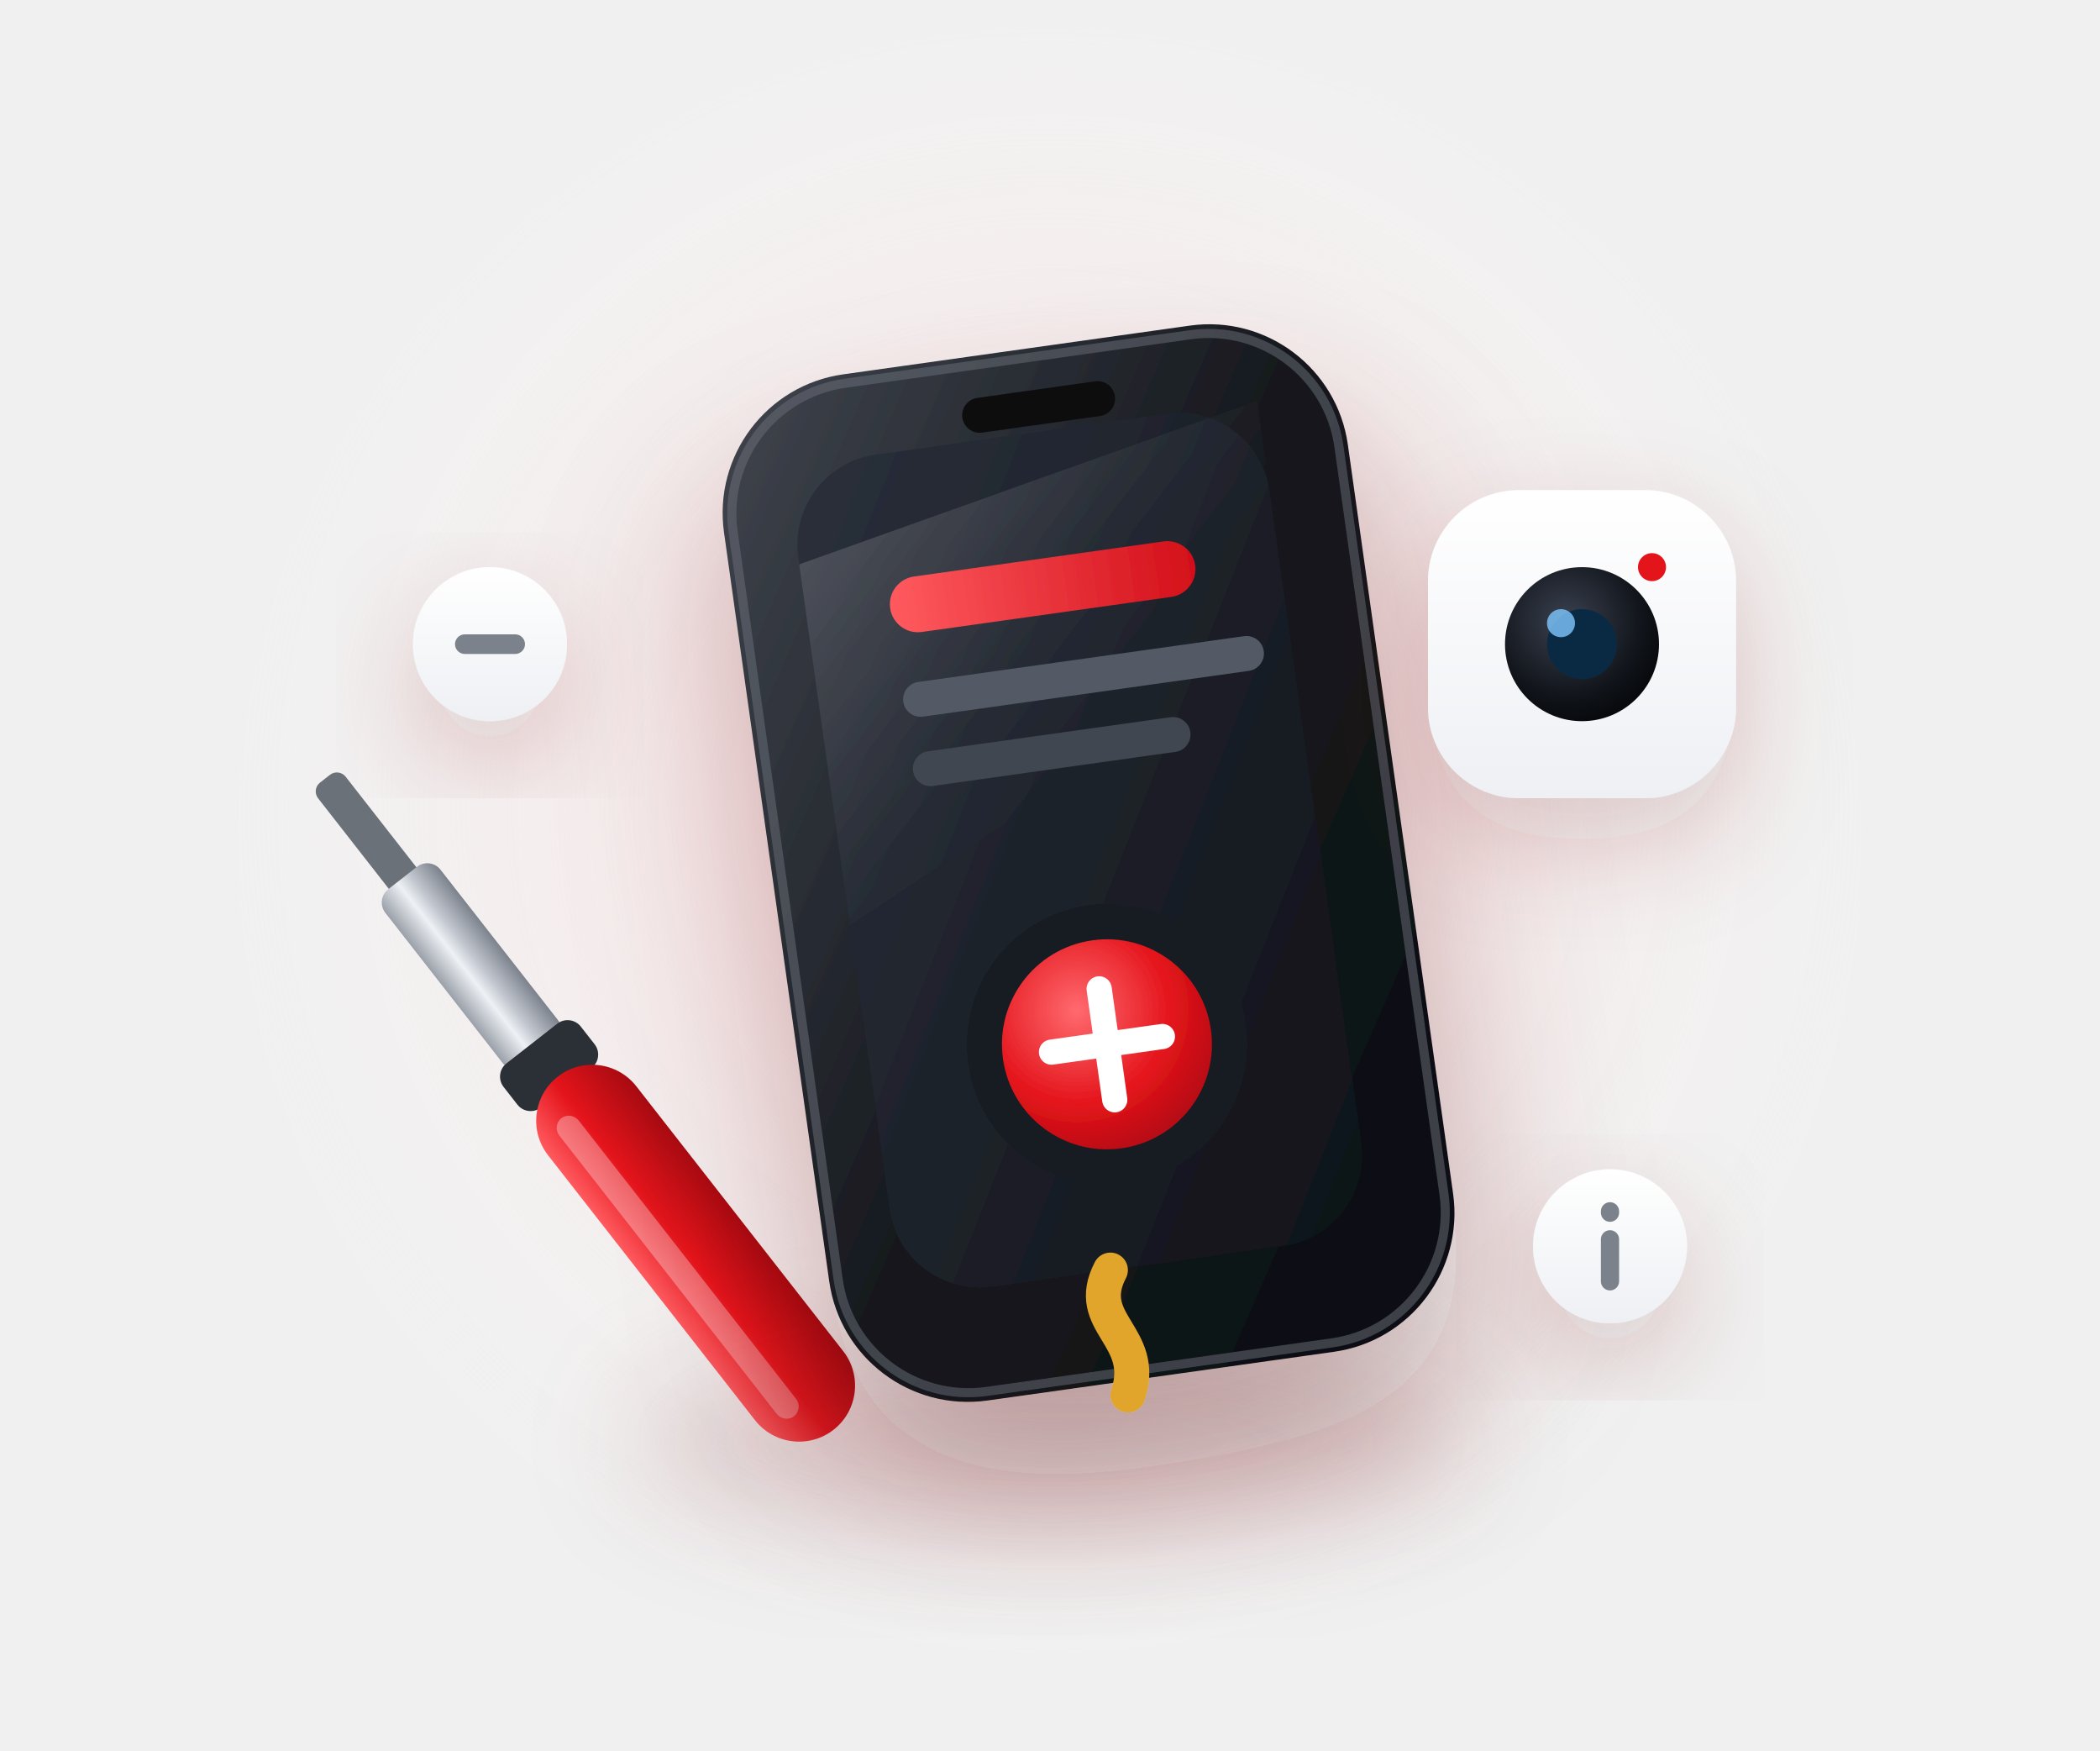
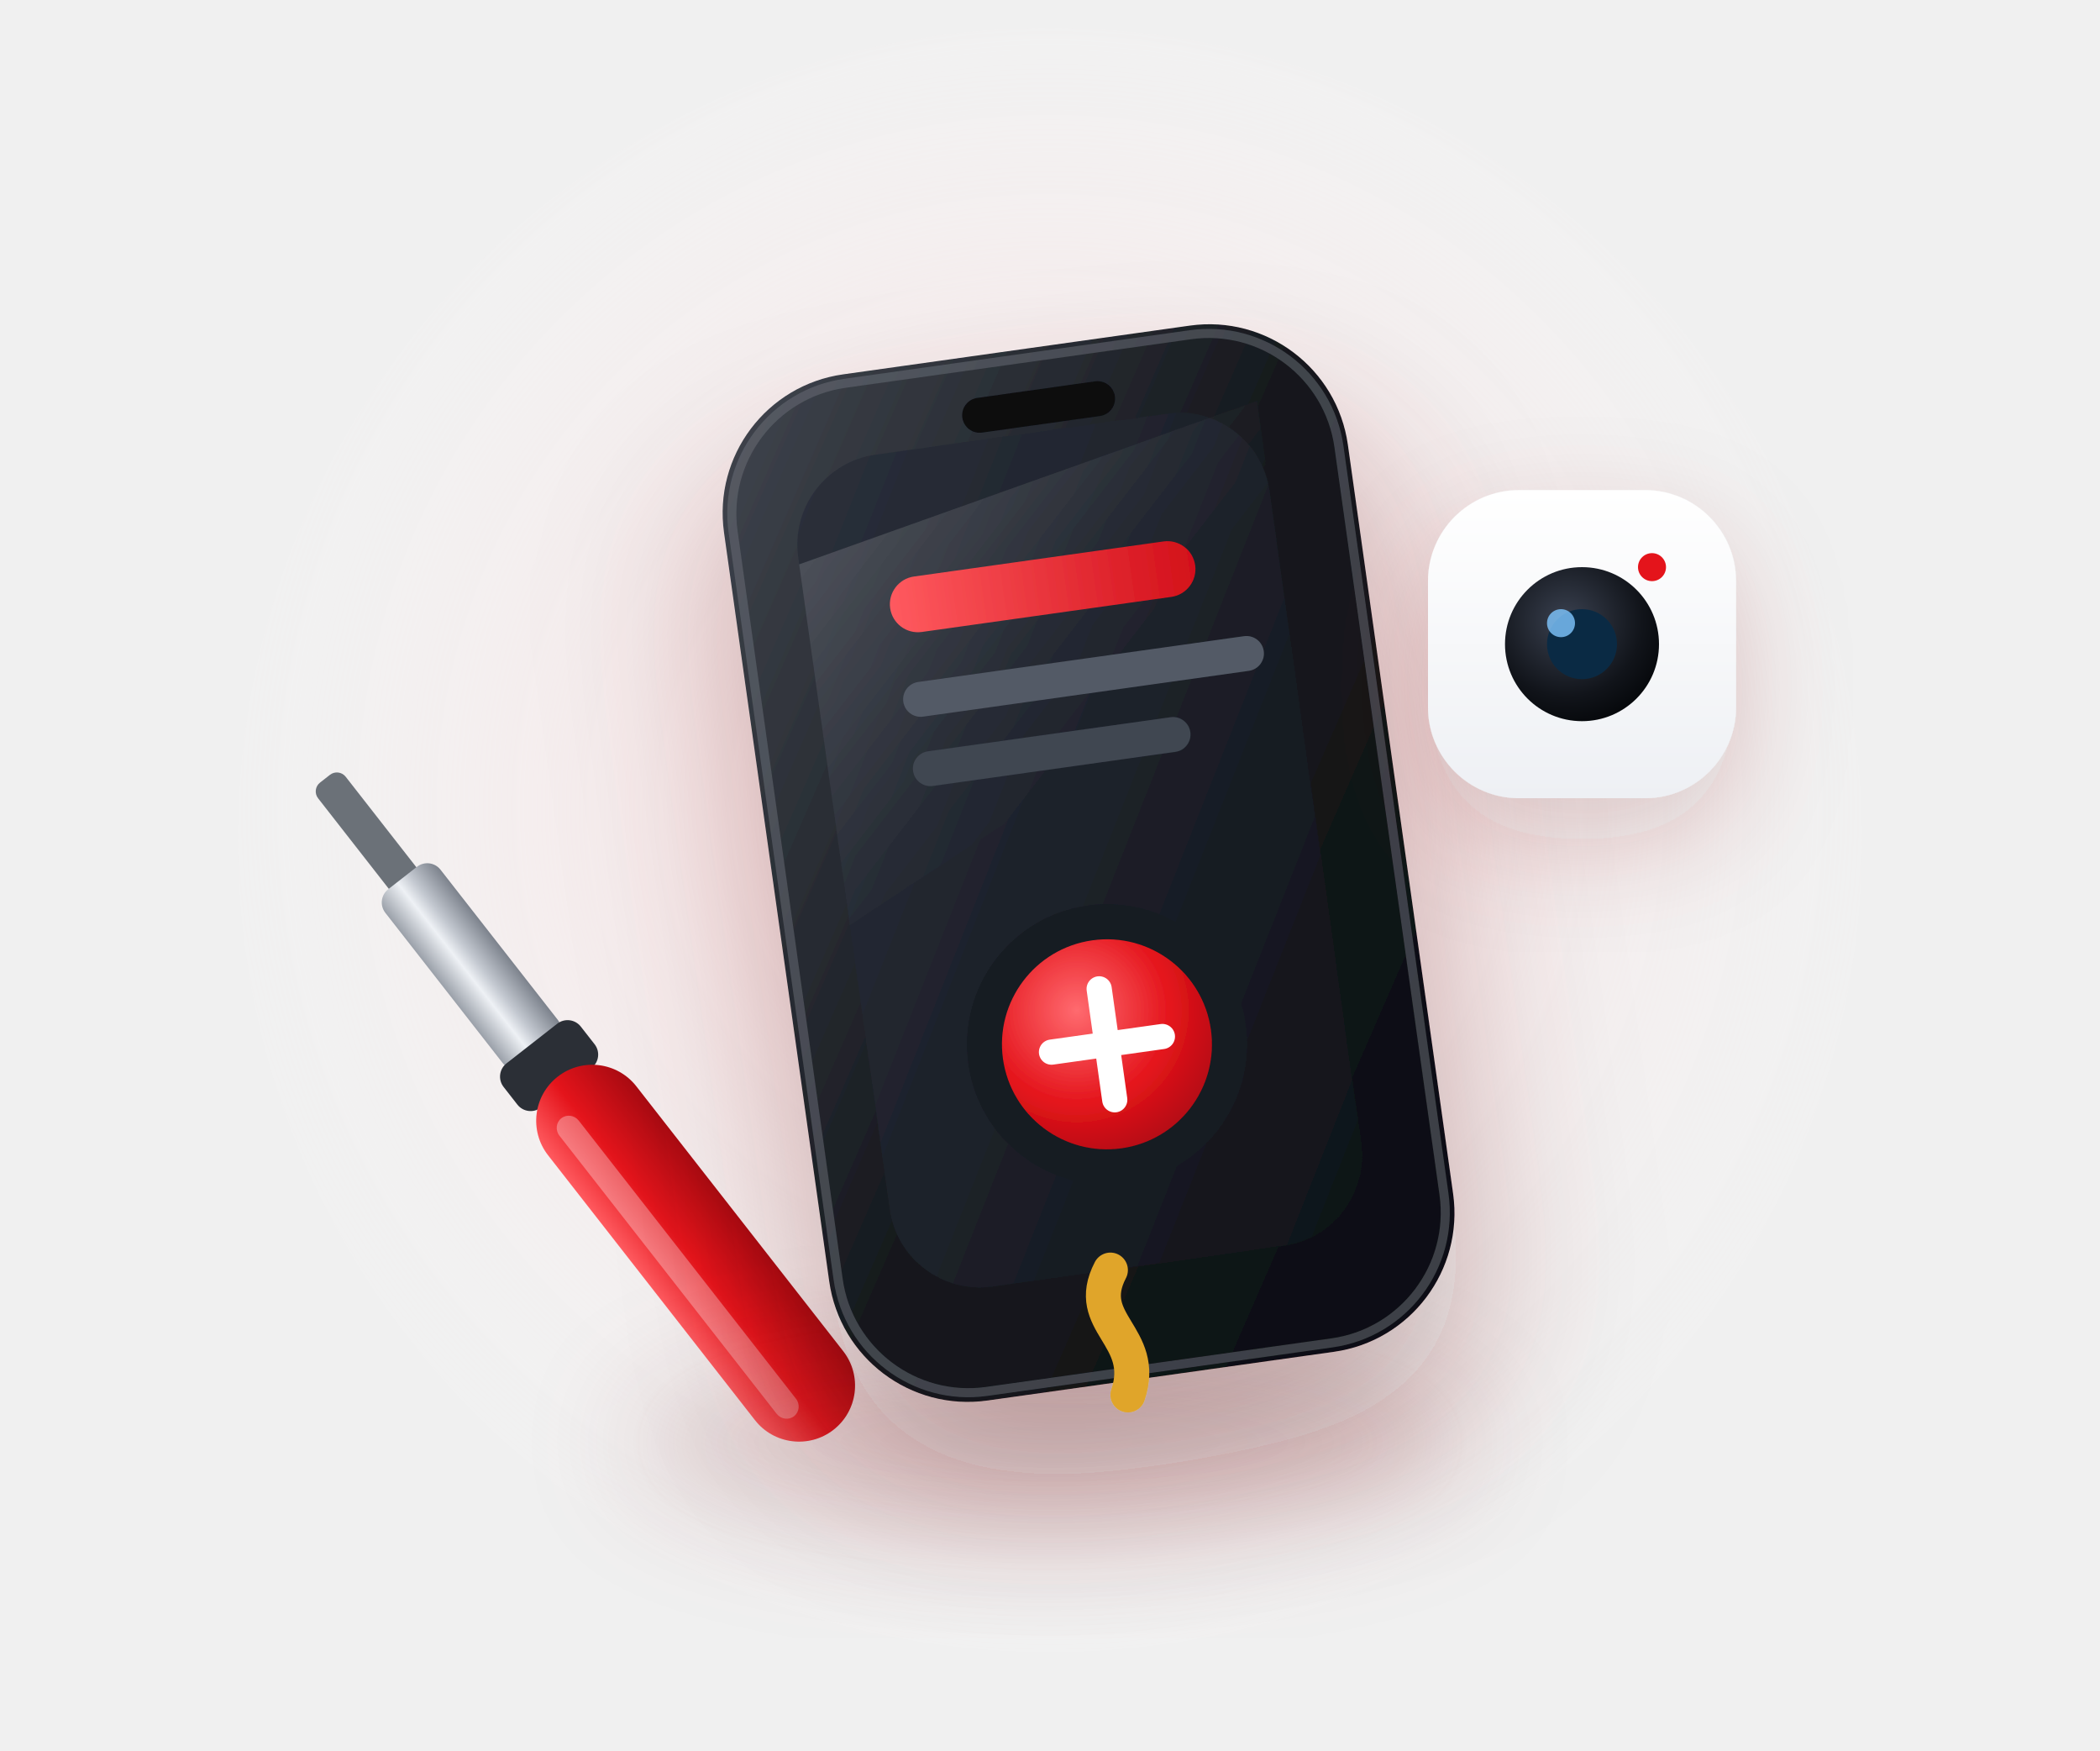
<svg xmlns="http://www.w3.org/2000/svg" viewBox="0 0 300 250" role="img" aria-label="Reparación de celular">
  <defs>
    <radialGradient id="rhalo" cx="50%" cy="48%" r="55%">
      <stop offset="0%" stop-color="#ffd9db" stop-opacity="0.8" />
      <stop offset="60%" stop-color="#ffe9ea" stop-opacity="0.3" />
      <stop offset="100%" stop-color="#ffffff" stop-opacity="0" />
    </radialGradient>
    <linearGradient id="rframe" x1="0" y1="0" x2="1" y2="1">
      <stop offset="0%" stop-color="#41464f" />
      <stop offset="48%" stop-color="#16191e" />
      <stop offset="100%" stop-color="#0b0d11" />
    </linearGradient>
    <linearGradient id="rscreen" x1="0" y1="0" x2="1" y2="1">
      <stop offset="0%" stop-color="#2b303b" />
      <stop offset="60%" stop-color="#1a1e26" />
      <stop offset="100%" stop-color="#0f1217" />
    </linearGradient>
    <linearGradient id="rglare" x1="0" y1="0" x2="1" y2="1">
      <stop offset="0%" stop-color="#fff" stop-opacity="0.2" />
      <stop offset="45%" stop-color="#fff" stop-opacity="0.03" />
      <stop offset="60%" stop-color="#fff" stop-opacity="0" />
    </linearGradient>
    <linearGradient id="rredbar" x1="0" y1="0" x2="1" y2="0">
      <stop offset="0%" stop-color="#ff5a5f" />
      <stop offset="100%" stop-color="#d3101a" />
    </linearGradient>
    <radialGradient id="rredbtn" cx="38%" cy="32%" r="75%">
      <stop offset="0%" stop-color="#ff6a6f" />
      <stop offset="60%" stop-color="#e4141b" />
      <stop offset="100%" stop-color="#b00b12" />
    </radialGradient>
    <linearGradient id="rshaft" x1="0" y1="0" x2="1" y2="0">
      <stop offset="0%" stop-color="#9aa0a9" />
      <stop offset="40%" stop-color="#eef1f5" />
      <stop offset="60%" stop-color="#c3c8d0" />
      <stop offset="100%" stop-color="#7c828c" />
    </linearGradient>
    <linearGradient id="rhandle" x1="0" y1="0" x2="1" y2="0">
      <stop offset="0%" stop-color="#ff5a5f" />
      <stop offset="45%" stop-color="#e4141b" />
      <stop offset="100%" stop-color="#a90a11" />
    </linearGradient>
    <radialGradient id="rlens" cx="40%" cy="35%" r="70%">
      <stop offset="0%" stop-color="#3a4150" />
      <stop offset="70%" stop-color="#11141a" />
      <stop offset="100%" stop-color="#05070a" />
    </radialGradient>
    <linearGradient id="rbadge" x1="0" y1="0" x2="0" y2="1">
      <stop offset="0%" stop-color="#ffffff" />
      <stop offset="100%" stop-color="#eef0f4" />
    </linearGradient>
    <filter id="rph" x="-60%" y="-60%" width="220%" height="220%">
      <feDropShadow dx="0" dy="12" stdDeviation="12" flood-color="#5e1418" flood-opacity="0.3" />
    </filter>
    <filter id="rso" x="-50%" y="-50%" width="200%" height="200%">
      <feDropShadow dx="0" dy="6" stdDeviation="8" flood-color="#7a1f24" flood-opacity="0.2" />
    </filter>
    <filter id="rbl" x="-50%" y="-50%" width="200%" height="200%">
      <feGaussianBlur stdDeviation="8" />
    </filter>
    <clipPath id="rScr">
      <rect x="120" y="62" width="68" height="120" rx="13" />
    </clipPath>
    <style>
      .rfa{animation:rfa 3.6s ease-in-out infinite;transform-box:fill-box;transform-origin:center}
      .rscrew{animation:rwg 2.6s ease-in-out infinite;transform-box:fill-box;transform-origin:50% 14%}
      .rcam{animation:rcam 4s ease-in-out infinite;transform-box:fill-box;transform-origin:center}
      .rpulse{animation:rpl 2.2s ease-in-out infinite;transform-box:fill-box;transform-origin:center}
      .rscan{animation:rsc 2.8s ease-in-out infinite}
      @keyframes rfa{0%,100%{transform:translateY(0)}50%{transform:translateY(-6px)}}
      @keyframes rwg{0%,100%{transform:rotate(-5deg)}50%{transform:rotate(4deg)}}
      @keyframes rcam{0%,100%{transform:translateY(-3px)}50%{transform:translateY(5px)}}
      @keyframes rpl{0%,100%{transform:scale(1);opacity:1}50%{transform:scale(1.12);opacity:.92}}
      @keyframes rsc{0%{transform:translateY(0);opacity:0}15%{opacity:.5}50%{transform:translateY(95px);opacity:.5}65%{opacity:0}100%{opacity:0}}
      @media(prefers-reduced-motion:reduce){.rfa,.rscrew,.rcam,.rpulse,.rscan{animation:none}}
    </style>
  </defs>
  <circle cx="150" cy="120" r="116" fill="url(#rhalo)" />
  <g class="rscrew" transform="rotate(-38 78 150)">
    <rect x="74.5" y="100" width="5" height="20" rx="1.6" fill="#6b7178" />
    <rect x="72" y="118" width="10" height="32" rx="2.4" fill="url(#rshaft)" />
    <rect x="70" y="148" width="14" height="8" rx="2.4" fill="#2b2f36" />
    <rect x="69" y="154" width="16" height="64" rx="8" fill="url(#rhandle)" />
    <rect x="72" y="159" width="3.5" height="54" rx="1.8" fill="#fff" opacity="0.32" />
  </g>
  <g class="rfa">
    <ellipse cx="150" cy="206" rx="60" ry="14" fill="#7a1f24" opacity="0.18" filter="url(#rbl)" />
    <g transform="rotate(-8 150 120)" filter="url(#rph)">
      <rect x="110" y="50" width="90" height="148" rx="20" fill="url(#rframe)" />
      <rect x="111.3" y="51.3" width="87.4" height="145.4" rx="18.8" fill="none" stroke="#6b7079" stroke-width="1.3" opacity="0.5" />
      <rect x="120" y="62" width="68" height="120" rx="13" fill="url(#rscreen)" />
      <g clip-path="url(#rScr)">
        <rect class="rscan" x="120" y="62" width="68" height="20" fill="#ff5a5f" opacity="0" />
      </g>
      <path d="M120 76 L188 62 L188 96 L120 128 Z" fill="url(#rglare)" />
      <rect x="146" y="56" width="22" height="5" rx="2.5" fill="#0a0c10" />
      <rect x="132" y="80" width="44" height="8" rx="4" fill="url(#rredbar)" />
      <rect x="132" y="95" width="52" height="5" rx="2.5" fill="#535a66" />
      <rect x="132" y="105" width="40" height="5" rx="2.5" fill="#3f4651" />
      <path d="M150 182c-5 7 4 10 0 18" fill="none" stroke="#e0a52a" stroke-width="5" stroke-linecap="round" />
      <g class="rpulse">
        <circle cx="154" cy="150" r="20" fill="#161b22" />
        <circle cx="154" cy="150" r="15" fill="url(#rredbtn)" />
        <path d="M154 142v16 M146 150h16" stroke="#fff" stroke-width="3.6" stroke-linecap="round" />
      </g>
    </g>
  </g>
  <g class="rcam" transform="translate(226 92)">
    <rect x="-22" y="-22" width="44" height="44" rx="13" fill="url(#rbadge)" filter="url(#rso)" />
    <circle cx="0" cy="0" r="11" fill="url(#rlens)" />
    <circle cx="0" cy="0" r="5" fill="#0a2a44" />
    <circle cx="-3" cy="-3" r="2" fill="#7fc7ff" opacity="0.8" />
    <circle cx="10" cy="-11" r="2" fill="#e4141b" />
  </g>
-   <g class="rcam" transform="translate(70 92)">
-     <circle r="11" fill="url(#rbadge)" filter="url(#rso)" />
-     <rect x="-5" y="-1.4" width="10" height="2.8" rx="1.4" fill="#7c828c" />
-   </g>
-   <circle cx="230" cy="178" r="11" fill="url(#rbadge)" filter="url(#rso)" />
-   <path d="M230 173v.2 M230 177v6" stroke="#7c828c" stroke-width="2.6" stroke-linecap="round" />
</svg>
